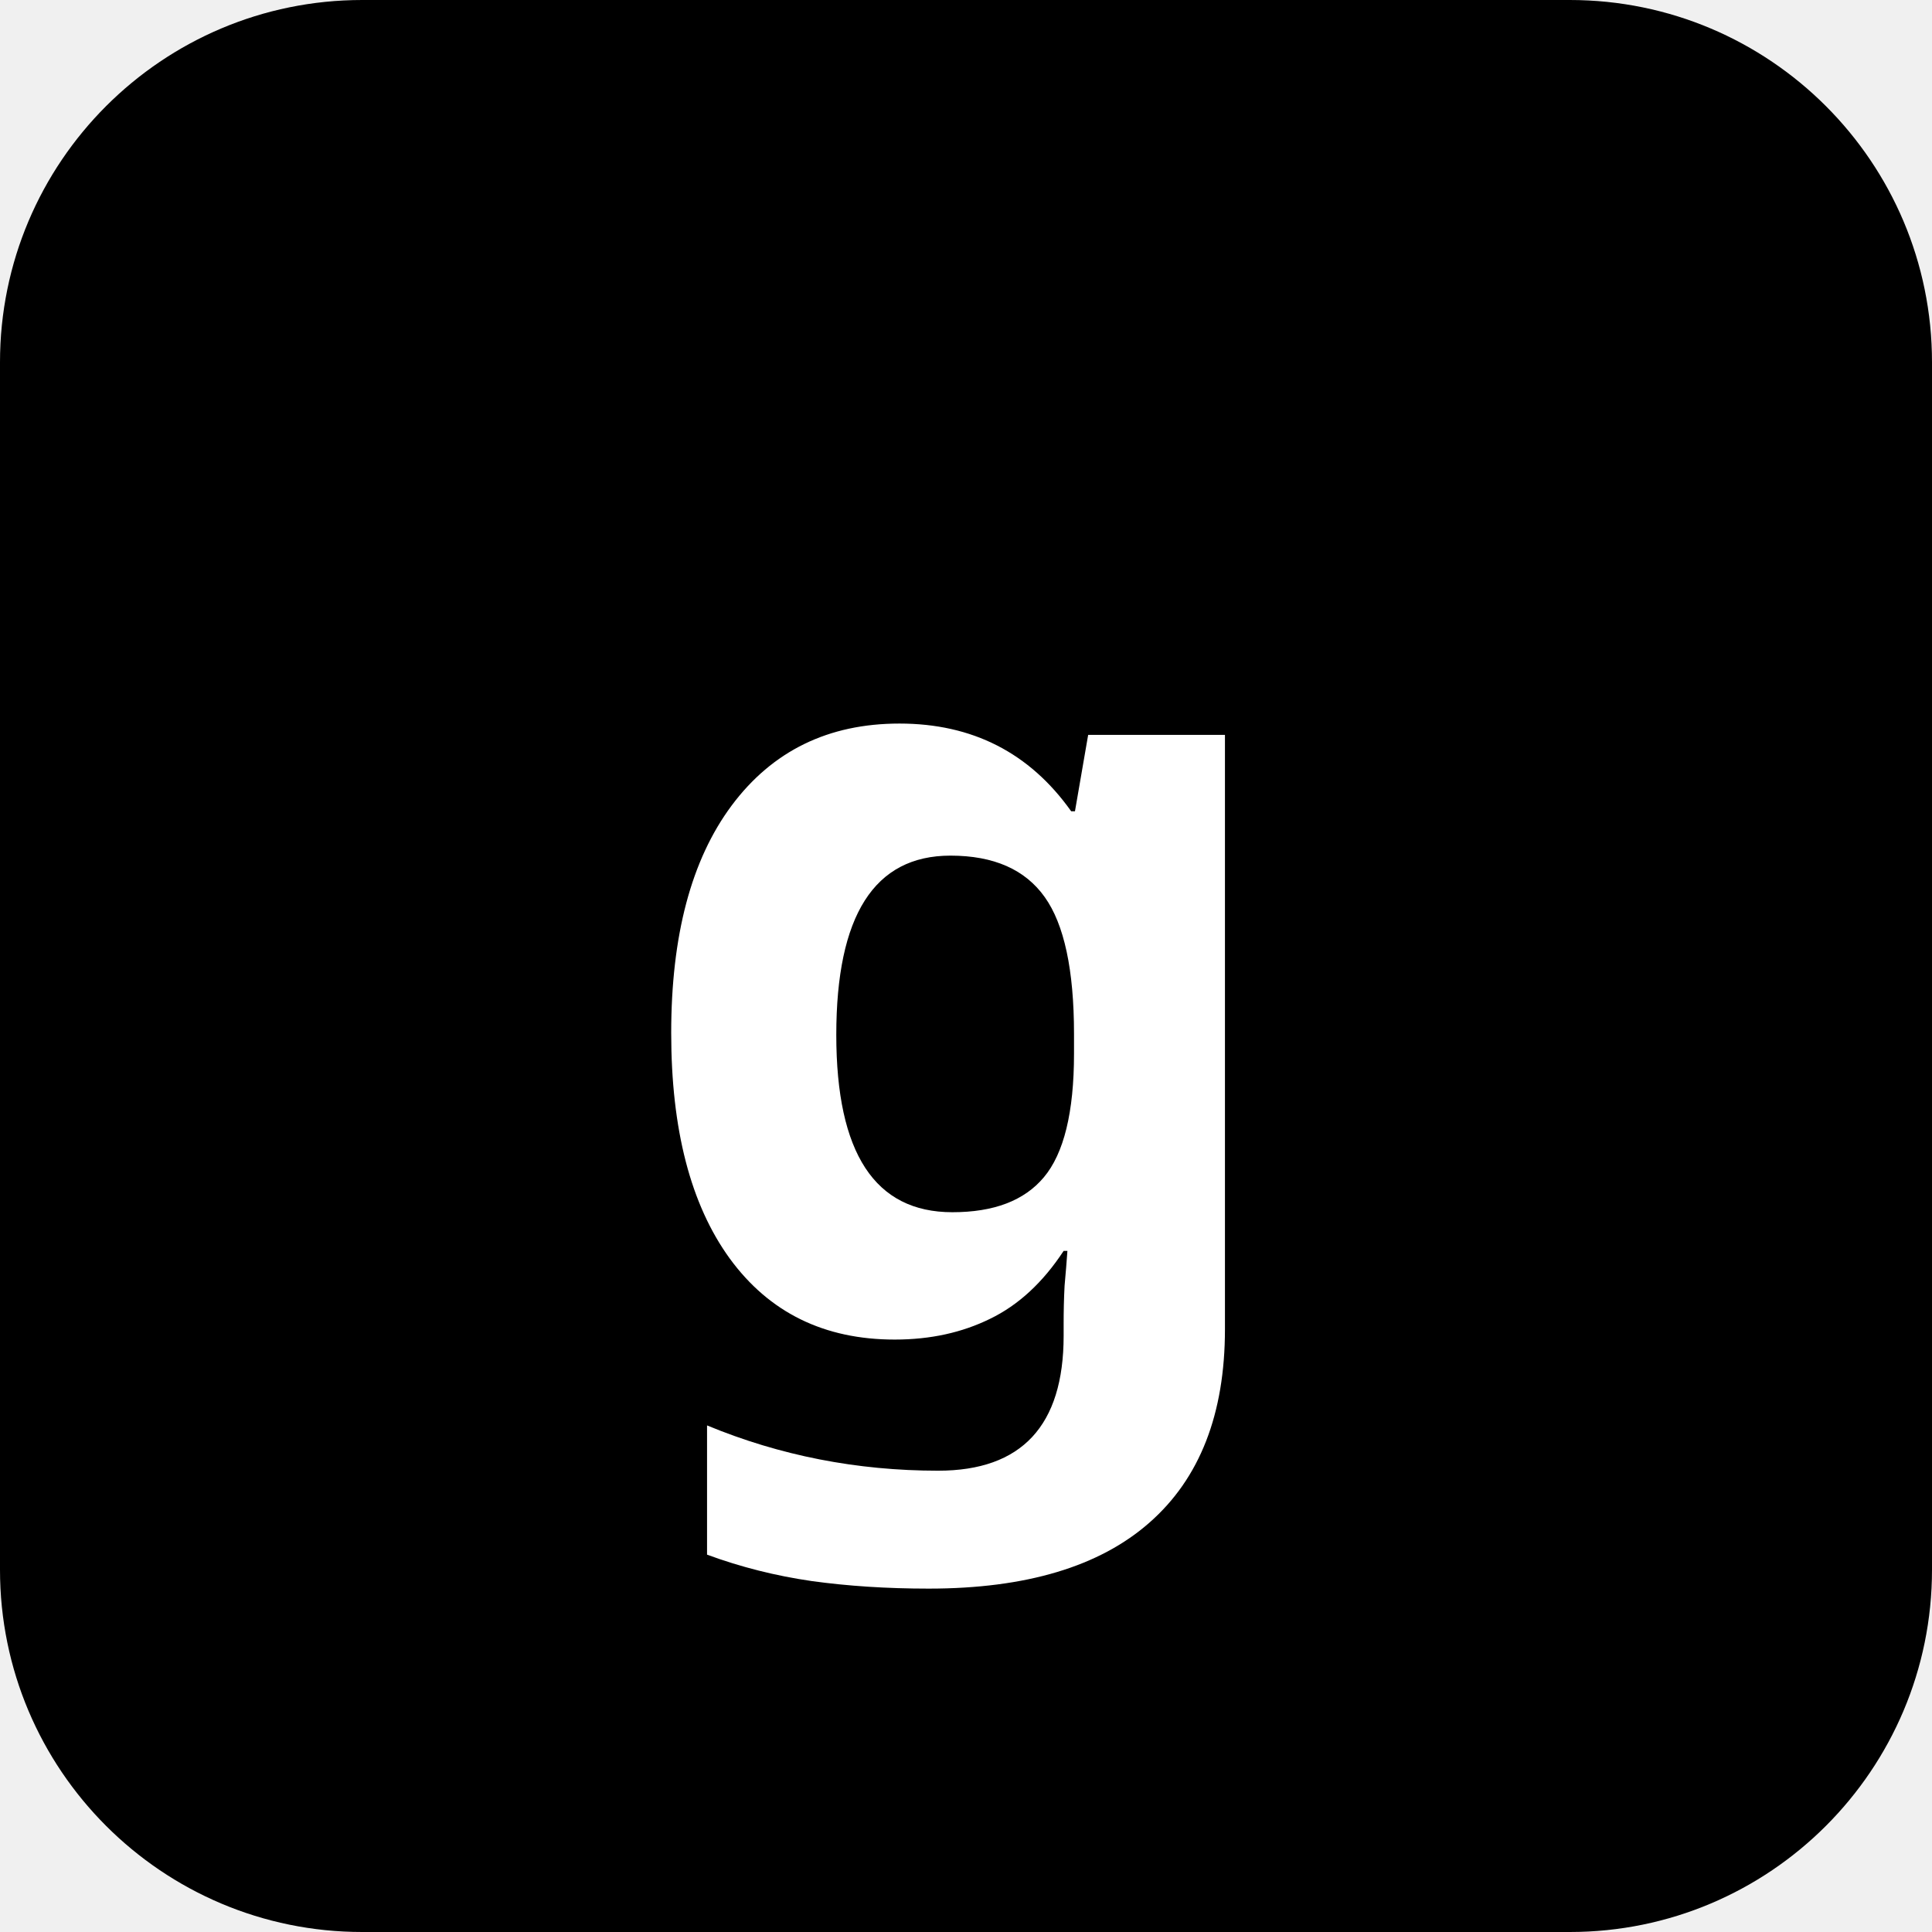
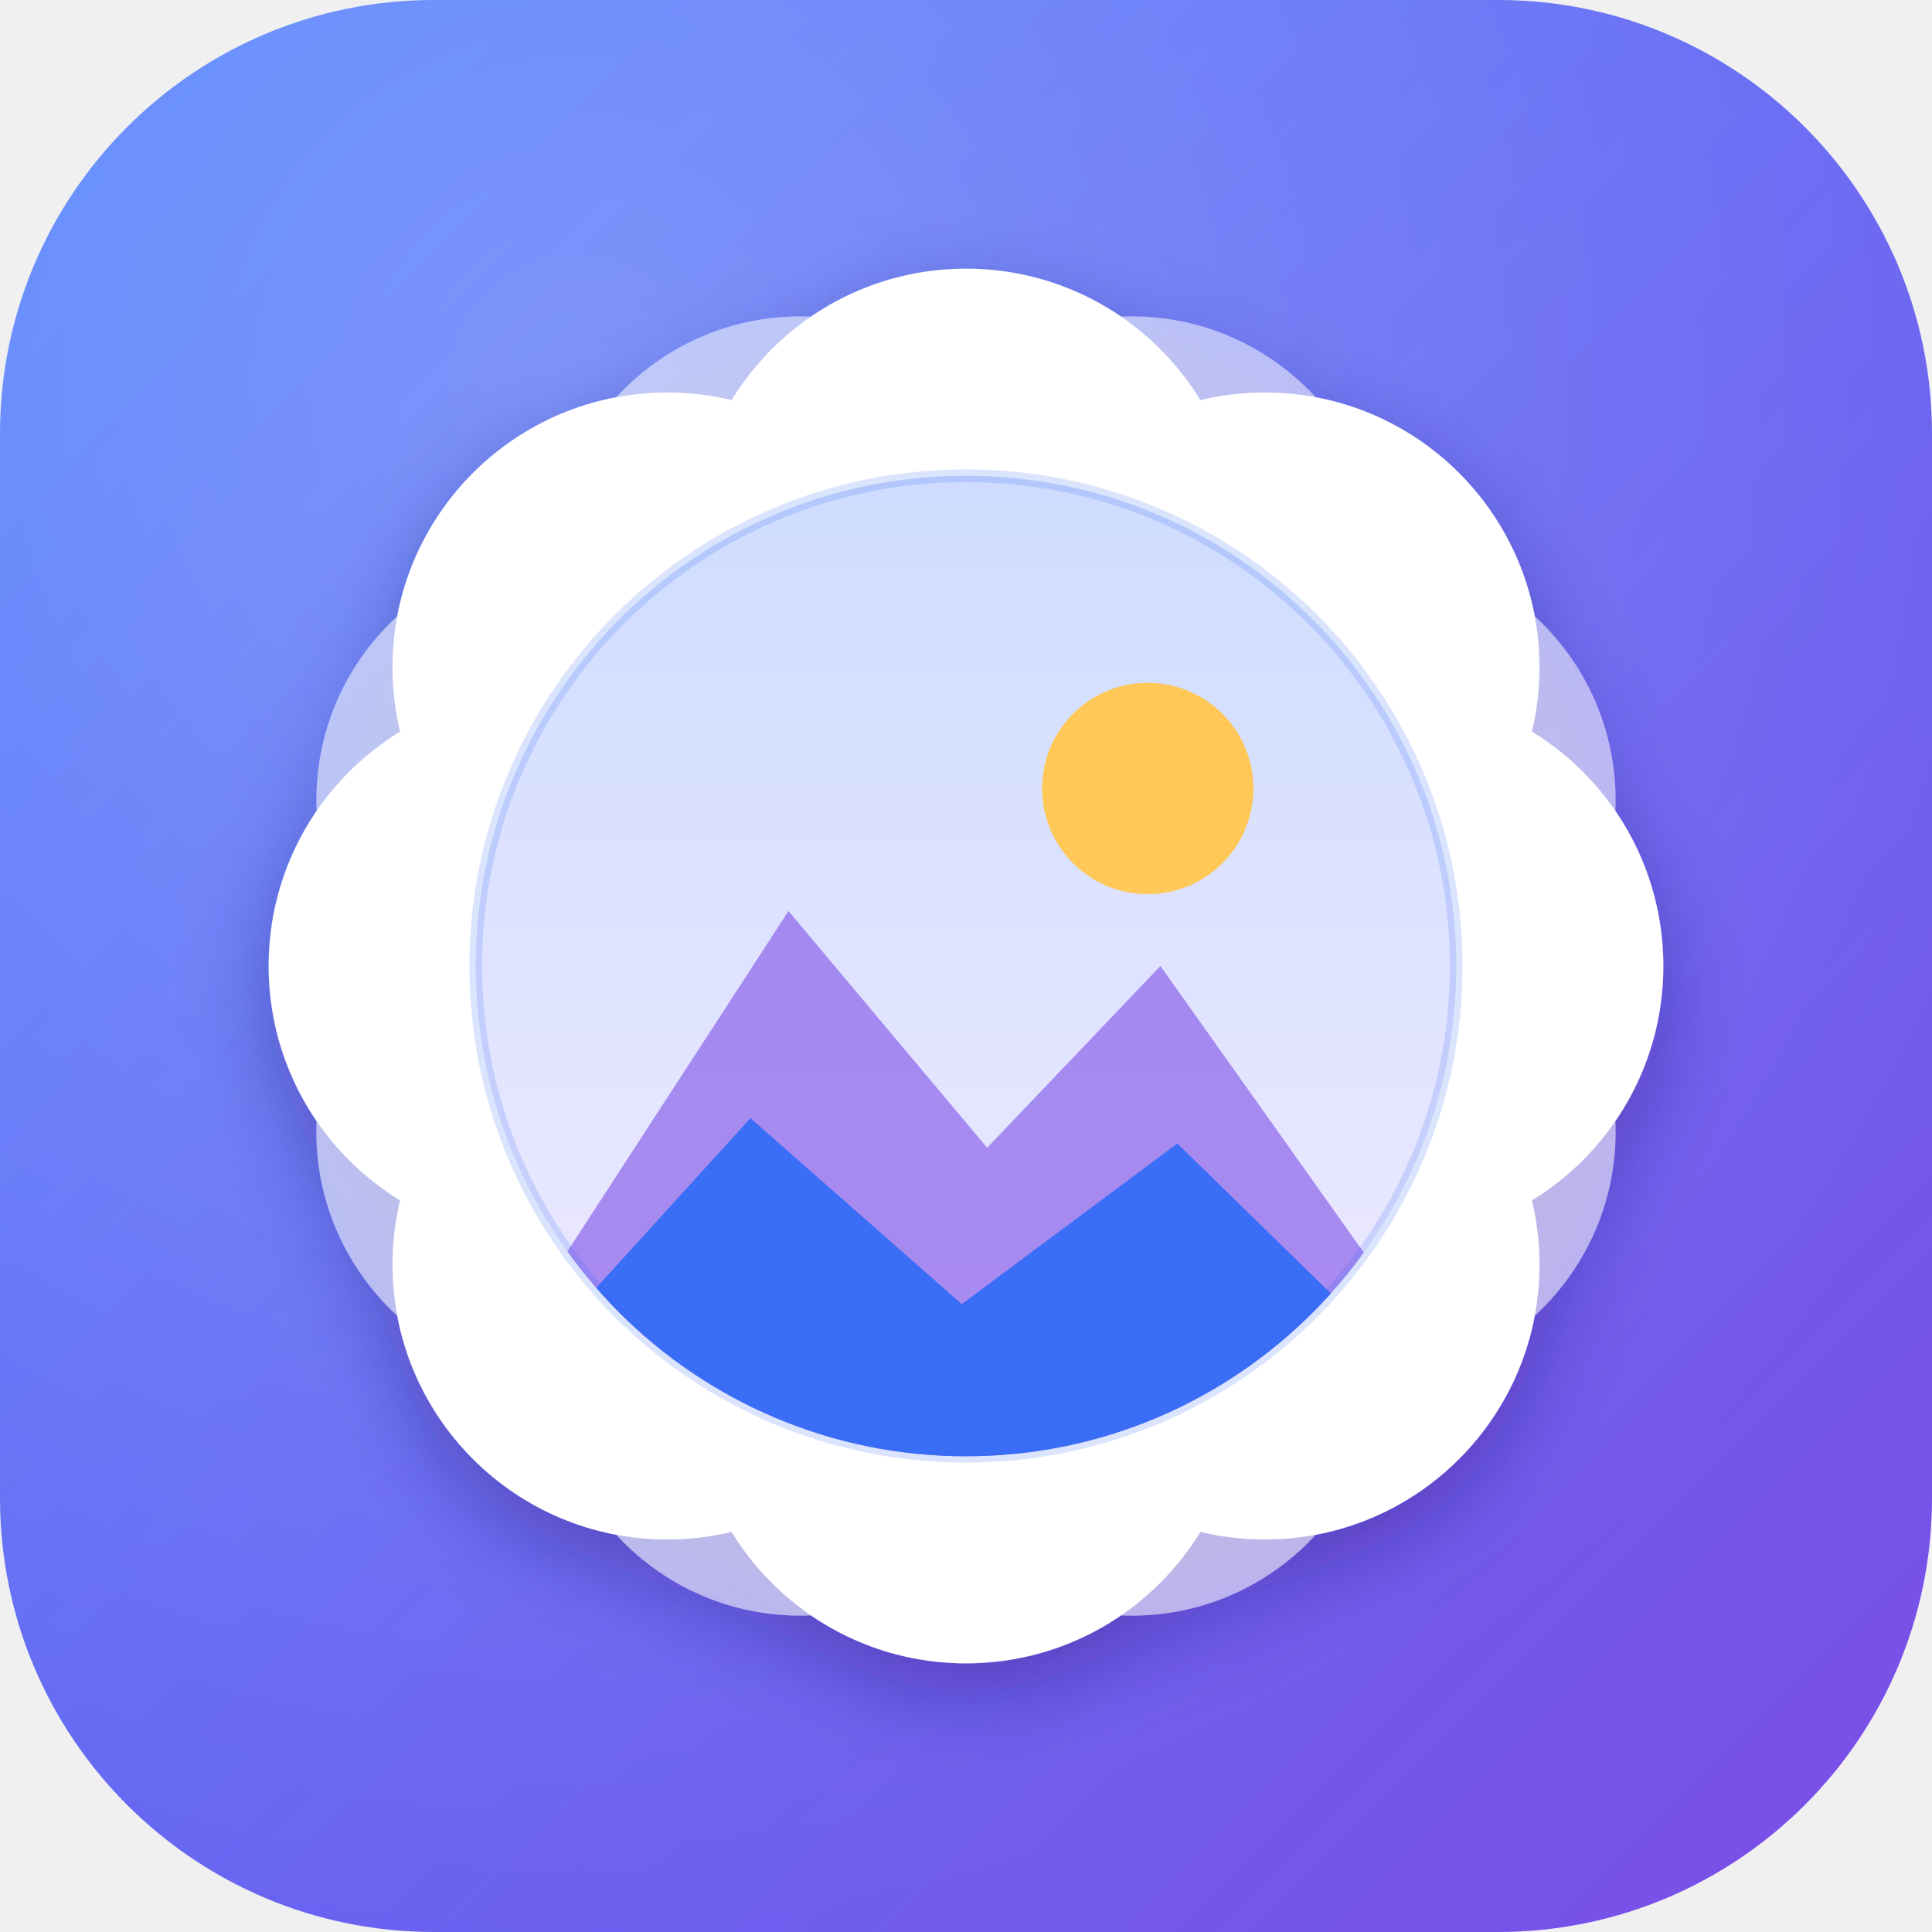
- <svg xmlns="http://www.w3.org/2000/svg" viewBox="0 0 32 32">
-   <rect width="32" height="32" rx="6" fill="black" />
-   <text x="16" y="22" text-anchor="middle" font-family="ui-sans-serif,system-ui,sans-serif" font-size="18" font-weight="700" fill="white">g</text>
+ <svg xmlns="http://www.w3.org/2000/svg" viewBox="0 0 1024 1024">
+   <defs>
+     <linearGradient id="bg" x1="0" y1="0" x2="1" y2="1">
+       <stop offset="0" stop-color="#4f82ff" />
+       <stop offset="1" stop-color="#7c4de6" />
+     </linearGradient>
+     <radialGradient id="shine" cx="0.3" cy="0.2" r="0.8">
+       <stop offset="0" stop-color="#ffffff" stop-opacity="0.22" />
+       <stop offset="1" stop-color="#ffffff" stop-opacity="0" />
+     </radialGradient>
+     <linearGradient id="sky" x1="0" y1="0" x2="0" y2="1">
+       <stop offset="0" stop-color="#cddcff" />
+       <stop offset="1" stop-color="#f1eaff" />
+     </linearGradient>
+     <clipPath id="photo">
+       <circle cx="512" cy="512" r="232" />
+     </clipPath>
+     <filter id="tileShadow" x="-10%" y="-10%" width="120%" height="125%">
+       <feDropShadow dx="0" dy="10" stdDeviation="14" flood-color="#000" flood-opacity="0.28" />
+     </filter>
+     <filter id="flowerShadow" x="-20%" y="-20%" width="140%" height="140%">
+       <feDropShadow dx="0" dy="14" stdDeviation="20" flood-color="#1d1366" flood-opacity="0.35" />
+     </filter>
+   </defs>
+   <rect width="1024" height="1024" rx="230" fill="url(#bg)" />
+   <rect width="1024" height="1024" rx="230" fill="url(#shine)" />
+   <g transform="translate(512 512) scale(1.12) translate(-512 -512)">
+     <g filter="url(#flowerShadow)">
+       <g fill="#ffffff" fill-opacity="0.5">
+         <circle cx="701.4" cy="590.5" r="118" />
+         <circle cx="590.5" cy="701.4" r="118" />
+         <circle cx="433.5" cy="701.4" r="118" />
+         <circle cx="322.6" cy="590.5" r="118" />
+         <circle cx="322.6" cy="433.5" r="118" />
+         <circle cx="433.5" cy="322.6" r="118" />
+         <circle cx="590.5" cy="322.6" r="118" />
+         <circle cx="701.4" cy="433.5" r="118" />
+       </g>
+       <g fill="#ffffff">
+         <circle cx="712" cy="512" r="130" />
+         <circle cx="653.4" cy="653.4" r="130" />
+         <circle cx="512" cy="712" r="130" />
+         <circle cx="370.6" cy="653.4" r="130" />
+         <circle cx="312" cy="512" r="130" />
+         <circle cx="370.6" cy="370.6" r="130" />
+         <circle cx="512" cy="312" r="130" />
+         <circle cx="653.4" cy="370.6" r="130" />
+         <circle cx="512" cy="512" r="250" />
+       </g>
+     </g>
+     <g clip-path="url(#photo)">
+       <rect x="270" y="270" width="484" height="484" fill="url(#sky)" />
+       <circle cx="598" cy="428" r="50" fill="#ffc857" />
+       <path d="M250 760 L428 486 L522 598 L604 512 L780 760 Z" fill="#7c4de6" fill-opacity="0.6" />
+       <path d="M250 760 L410 584 L510 672 L612 596 L780 760 Z" fill="#3b6ef6" />
+     </g>
+     <circle cx="512" cy="512" r="232" fill="none" stroke="#3b6ef6" stroke-opacity="0.18" stroke-width="6" />
+   </g>
</svg>
